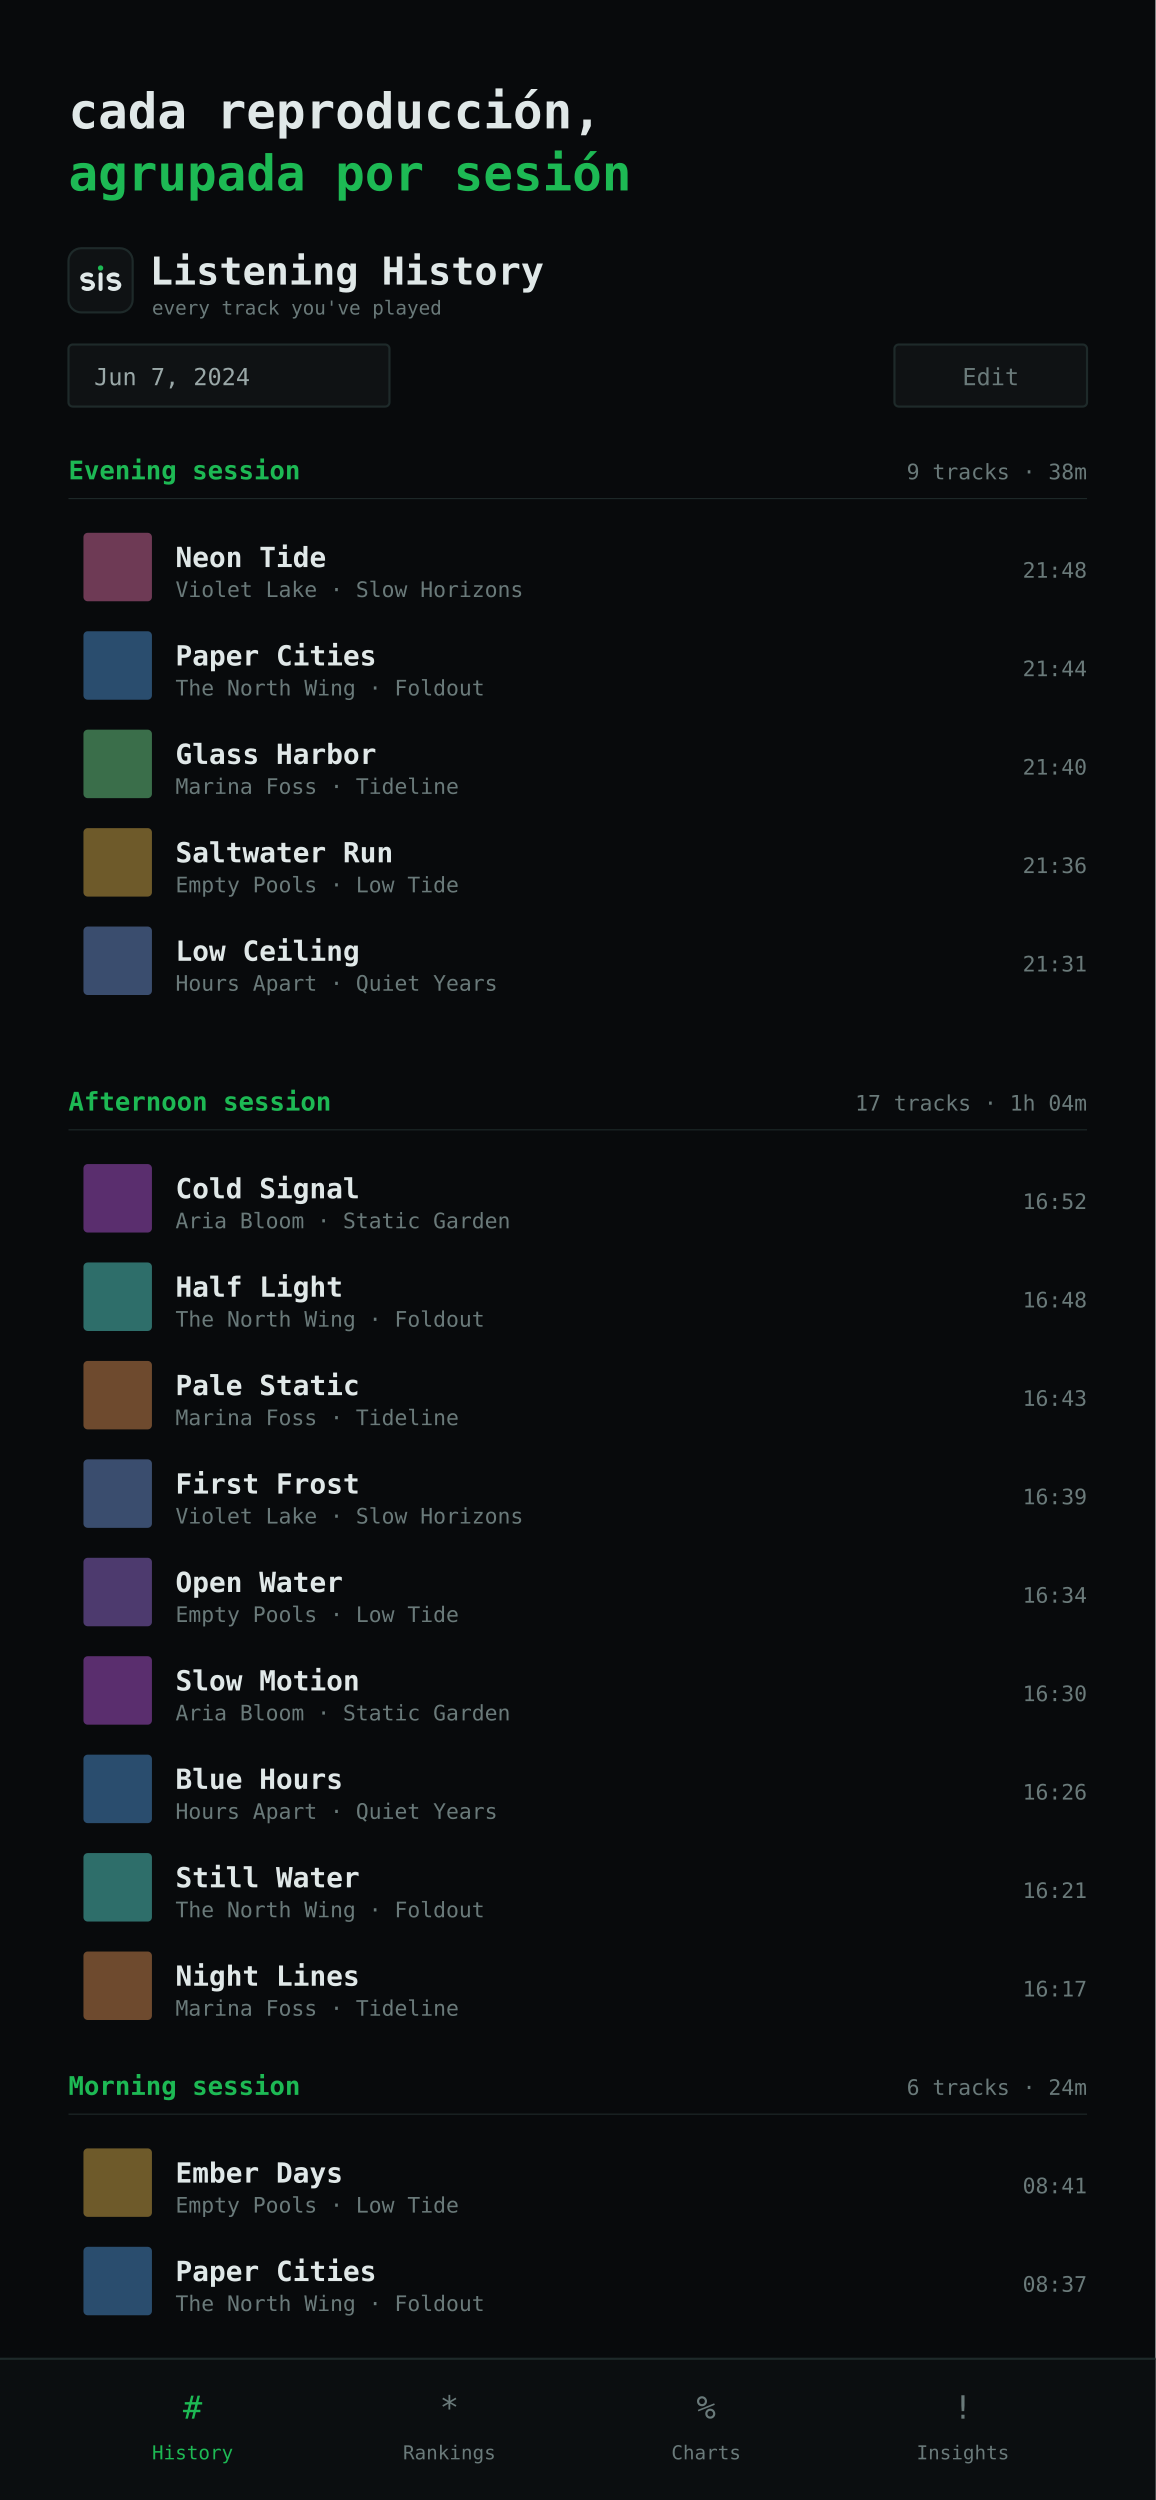
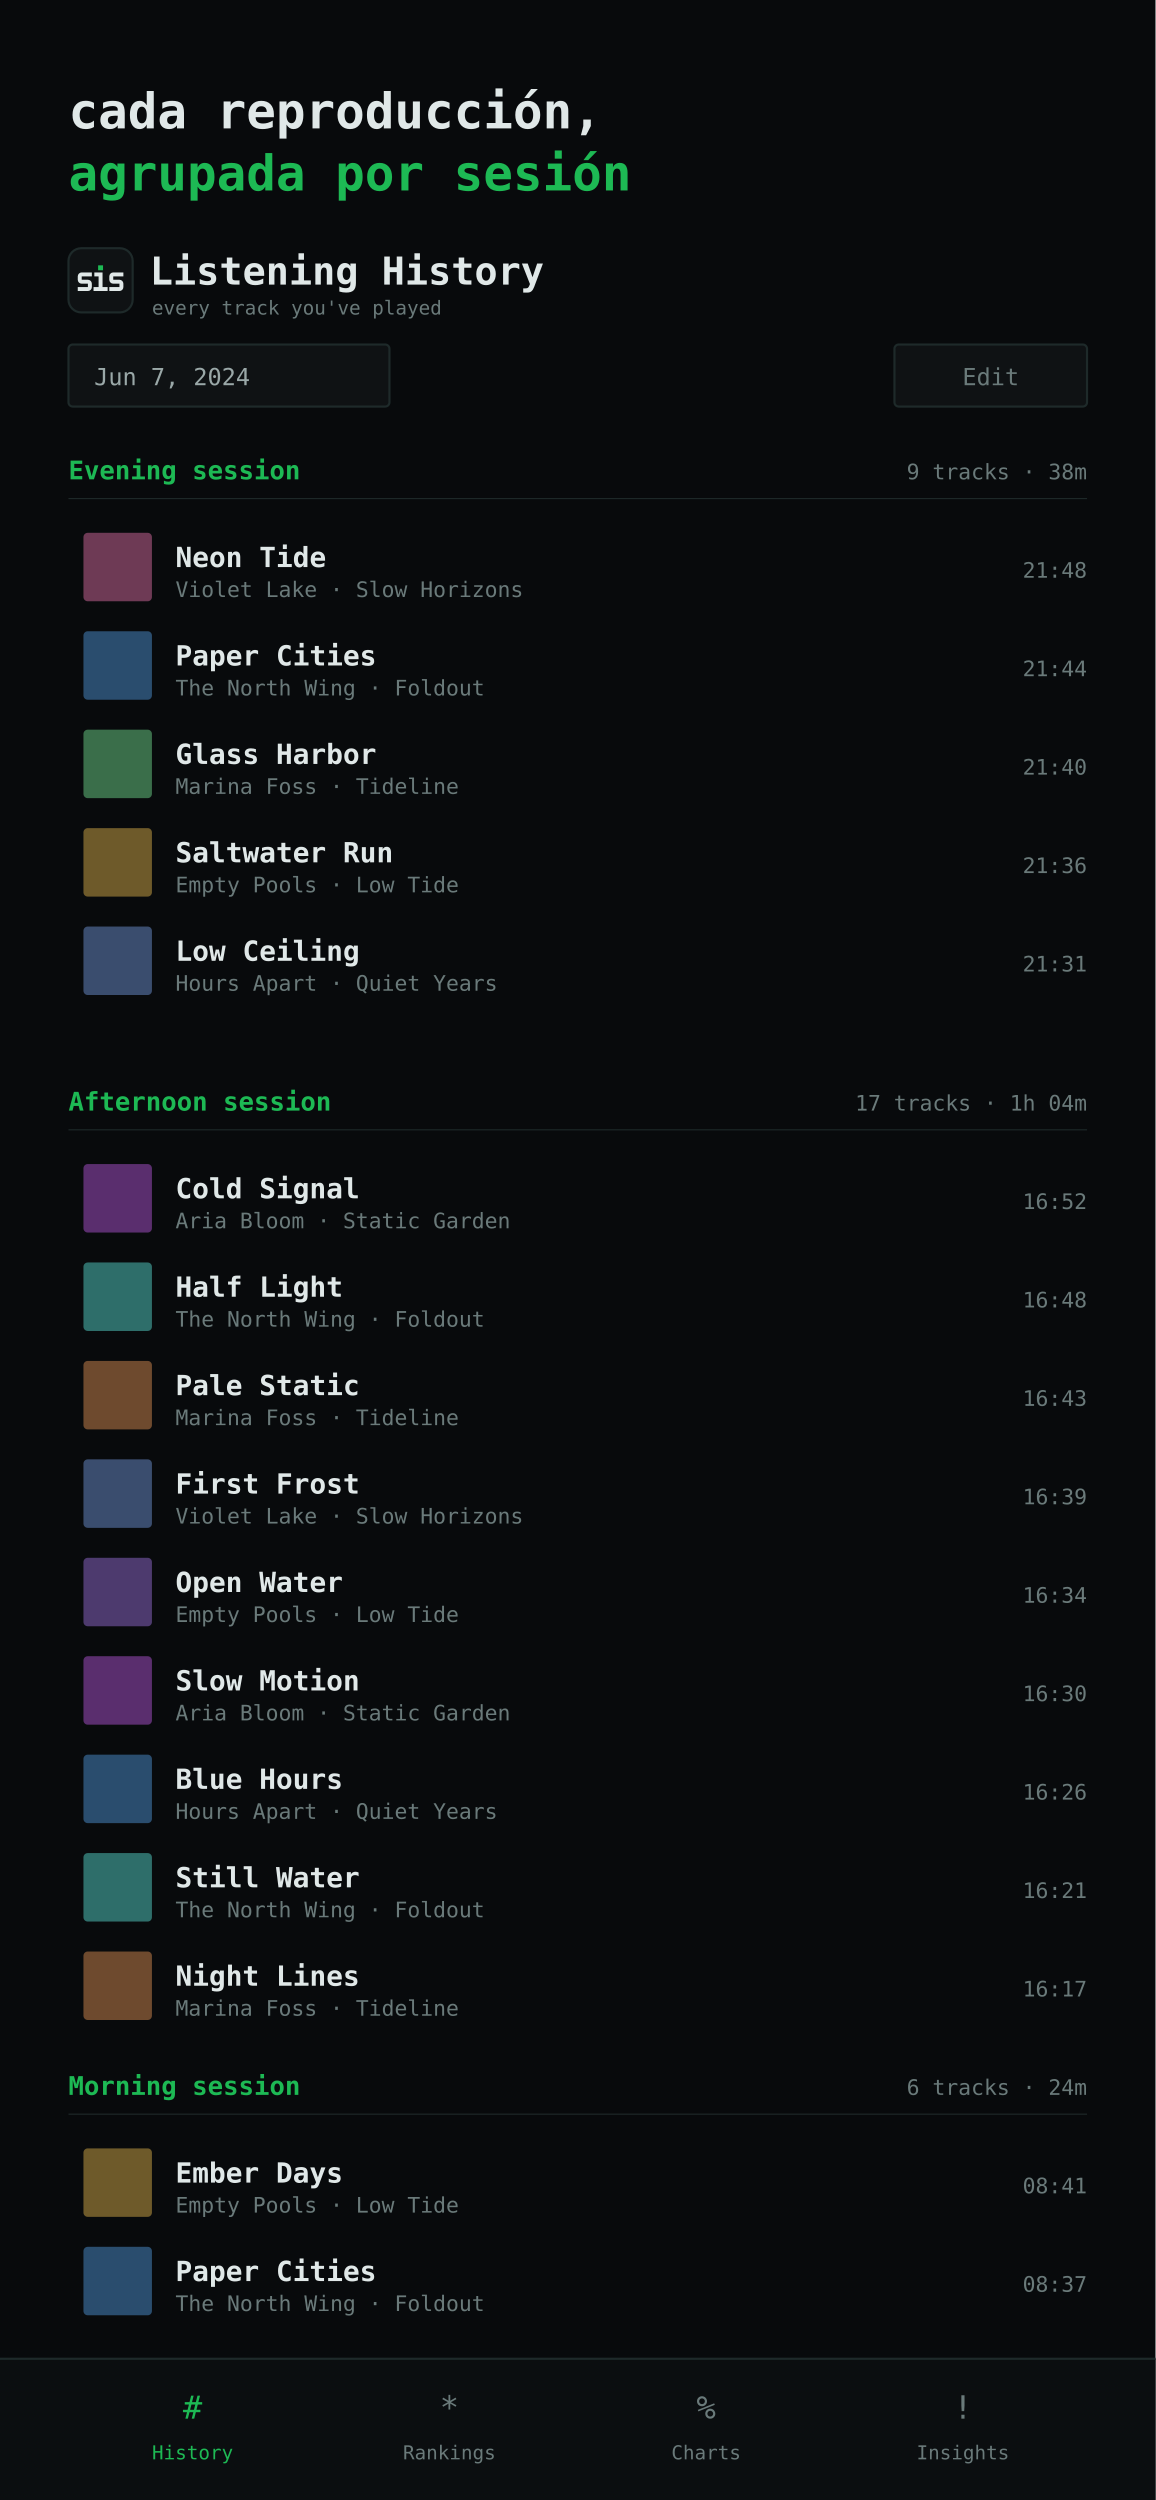
<svg xmlns="http://www.w3.org/2000/svg" width="1284" height="2778" viewBox="0 0 1080 2336.64" font-family="DejaVu Sans Mono, monospace">
  <rect width="1080" height="2336.64" fill="#080a0c" />
  <text x="64" y="120" font-size="46" font-weight="700" fill="#e0e8e8">cada reproducción,</text>
  <text x="64" y="178" font-size="46" font-weight="700" fill="#1db954">agrupada por sesión</text>
  <g transform="translate(0,232)">
    <rect x="64" y="0" width="60" height="60" rx="12" fill="#0f1214" stroke="#1e2a2a" stroke-width="2" />
-     <g transform="translate(74.59 16) scale(0.2641) translate(0 -16.12)">
-       <path d="M40.06 51.43A18.8 12.22 0 1 0 27 72.44A20 13.78 0 1 1 13.11 96.13M73.5 100V48M133.06 51.43A18.8 12.22 0 1 0 120 72.44A20 13.78 0 1 1 106.11 96.13" fill="none" stroke="#e0e8e8" stroke-width="14" stroke-linecap="round" stroke-linejoin="round" />
-       <circle cx="73.5" cy="25.62" r="9.5" fill="#1db954" />
+     <g transform="translate(72.68 16) scale(0.2632) translate(0 -15.8)">
+       <path d="M43 48H14A7 7 0 0 0 7 55V67A7 7 0 0 0 14 74H36A7 7 0 0 1 43 81V93A7 7 0 0 1 36 100H7M81 100V48M65.88 48H81M63 100H99M155 48H126A7 7 0 0 0 119 55V67A7 7 0 0 0 126 74H148A7 7 0 0 1 155 81V93A7 7 0 0 1 148 100H119" fill="none" stroke="#e0e8e8" stroke-width="14" stroke-linecap="square" stroke-linejoin="miter" />
+       <rect x="72.25" y="15.8" width="17.5" height="17.5" fill="#1db954" />
    </g>
    <text x="140" y="34" font-size="36" font-weight="700" fill="#e0e8e8">Listening History</text>
    <text x="142" y="62" font-size="18" fill="#6a7a7a">every track you've played</text>
  </g>
  <g transform="translate(64,322)">
    <rect x="0" y="0" width="300" height="58" rx="4" fill="#0f1214" stroke="#1e2a2a" stroke-width="2" />
    <text x="24" y="38" font-size="22" fill="#9aa8a8">Jun 7, 2024</text>
    <rect x="772" y="0" width="180" height="58" rx="4" fill="#0f1214" stroke="#1e2a2a" stroke-width="2" />
    <text x="862" y="38" font-size="22" fill="#6a7a7a" text-anchor="middle">Edit</text>
  </g>
  <g transform="translate(64,420)">
    <text x="0" y="28" font-size="24" font-weight="700" fill="#1db954">Evening session</text>
    <text x="952" y="28" font-size="20" fill="#6a7a7a" text-anchor="end">9 tracks · 38m</text>
    <line x1="0" y1="46" x2="952" y2="46" stroke="#1e2a2a" stroke-width="1" />
  </g>
  <g transform="translate(64,484)">
    <g>
      <rect x="14" y="14" width="64" height="64" rx="4" fill="#6e3a55" />
      <text x="100" y="46" font-size="26" font-weight="700" fill="#e0e8e8">Neon Tide</text>
      <text x="100" y="74" font-size="20" fill="#6a7a7a">Violet Lake · Slow Horizons</text>
      <text x="952" y="56" font-size="20" fill="#6a7a7a" text-anchor="end">21:48</text>
    </g>
    <g transform="translate(0,92)">
      <rect x="14" y="14" width="64" height="64" rx="4" fill="#2a4d6e" />
      <text x="100" y="46" font-size="26" font-weight="700" fill="#e0e8e8">Paper Cities</text>
      <text x="100" y="74" font-size="20" fill="#6a7a7a">The North Wing · Foldout</text>
      <text x="952" y="56" font-size="20" fill="#6a7a7a" text-anchor="end">21:44</text>
    </g>
    <g transform="translate(0,184)">
      <rect x="14" y="14" width="64" height="64" rx="4" fill="#3a6e4a" />
      <text x="100" y="46" font-size="26" font-weight="700" fill="#e0e8e8">Glass Harbor</text>
      <text x="100" y="74" font-size="20" fill="#6a7a7a">Marina Foss · Tideline</text>
      <text x="952" y="56" font-size="20" fill="#6a7a7a" text-anchor="end">21:40</text>
    </g>
    <g transform="translate(0,276)">
      <rect x="14" y="14" width="64" height="64" rx="4" fill="#6e5a2a" />
      <text x="100" y="46" font-size="26" font-weight="700" fill="#e0e8e8">Saltwater Run</text>
      <text x="100" y="74" font-size="20" fill="#6a7a7a">Empty Pools · Low Tide</text>
      <text x="952" y="56" font-size="20" fill="#6a7a7a" text-anchor="end">21:36</text>
    </g>
    <g transform="translate(0,368)">
      <rect x="14" y="14" width="64" height="64" rx="4" fill="#3a4d6e" />
      <text x="100" y="46" font-size="26" font-weight="700" fill="#e0e8e8">Low Ceiling</text>
      <text x="100" y="74" font-size="20" fill="#6a7a7a">Hours Apart · Quiet Years</text>
      <text x="952" y="56" font-size="20" fill="#6a7a7a" text-anchor="end">21:31</text>
    </g>
  </g>
  <g transform="translate(64,1010)">
    <text x="0" y="28" font-size="24" font-weight="700" fill="#1db954">Afternoon session</text>
    <text x="952" y="28" font-size="20" fill="#6a7a7a" text-anchor="end">17 tracks · 1h 04m</text>
    <line x1="0" y1="46" x2="952" y2="46" stroke="#1e2a2a" stroke-width="1" />
  </g>
  <g transform="translate(64,1074)">
    <g>
      <rect x="14" y="14" width="64" height="64" rx="4" fill="#5a2e6e" />
      <text x="100" y="46" font-size="26" font-weight="700" fill="#e0e8e8">Cold Signal</text>
      <text x="100" y="74" font-size="20" fill="#6a7a7a">Aria Bloom · Static Garden</text>
      <text x="952" y="56" font-size="20" fill="#6a7a7a" text-anchor="end">16:52</text>
    </g>
    <g transform="translate(0,92)">
      <rect x="14" y="14" width="64" height="64" rx="4" fill="#2e6e6a" />
      <text x="100" y="46" font-size="26" font-weight="700" fill="#e0e8e8">Half Light</text>
      <text x="100" y="74" font-size="20" fill="#6a7a7a">The North Wing · Foldout</text>
      <text x="952" y="56" font-size="20" fill="#6a7a7a" text-anchor="end">16:48</text>
    </g>
    <g transform="translate(0,184)">
      <rect x="14" y="14" width="64" height="64" rx="4" fill="#6e4a2e" />
      <text x="100" y="46" font-size="26" font-weight="700" fill="#e0e8e8">Pale Static</text>
      <text x="100" y="74" font-size="20" fill="#6a7a7a">Marina Foss · Tideline</text>
      <text x="952" y="56" font-size="20" fill="#6a7a7a" text-anchor="end">16:43</text>
    </g>
    <g transform="translate(0,276)">
      <rect x="14" y="14" width="64" height="64" rx="4" fill="#3a4d6e" />
      <text x="100" y="46" font-size="26" font-weight="700" fill="#e0e8e8">First Frost</text>
      <text x="100" y="74" font-size="20" fill="#6a7a7a">Violet Lake · Slow Horizons</text>
      <text x="952" y="56" font-size="20" fill="#6a7a7a" text-anchor="end">16:39</text>
    </g>
    <g transform="translate(0,368)">
      <rect x="14" y="14" width="64" height="64" rx="4" fill="#4d3a6e" />
      <text x="100" y="46" font-size="26" font-weight="700" fill="#e0e8e8">Open Water</text>
      <text x="100" y="74" font-size="20" fill="#6a7a7a">Empty Pools · Low Tide</text>
      <text x="952" y="56" font-size="20" fill="#6a7a7a" text-anchor="end">16:34</text>
    </g>
    <g transform="translate(0,460)">
      <rect x="14" y="14" width="64" height="64" rx="4" fill="#5a2e6e" />
      <text x="100" y="46" font-size="26" font-weight="700" fill="#e0e8e8">Slow Motion</text>
      <text x="100" y="74" font-size="20" fill="#6a7a7a">Aria Bloom · Static Garden</text>
      <text x="952" y="56" font-size="20" fill="#6a7a7a" text-anchor="end">16:30</text>
    </g>
    <g transform="translate(0,552)">
      <rect x="14" y="14" width="64" height="64" rx="4" fill="#2a4d6e" />
      <text x="100" y="46" font-size="26" font-weight="700" fill="#e0e8e8">Blue Hours</text>
      <text x="100" y="74" font-size="20" fill="#6a7a7a">Hours Apart · Quiet Years</text>
      <text x="952" y="56" font-size="20" fill="#6a7a7a" text-anchor="end">16:26</text>
    </g>
    <g transform="translate(0,644)">
      <rect x="14" y="14" width="64" height="64" rx="4" fill="#2e6e6a" />
      <text x="100" y="46" font-size="26" font-weight="700" fill="#e0e8e8">Still Water</text>
      <text x="100" y="74" font-size="20" fill="#6a7a7a">The North Wing · Foldout</text>
      <text x="952" y="56" font-size="20" fill="#6a7a7a" text-anchor="end">16:21</text>
    </g>
    <g transform="translate(0,736)">
      <rect x="14" y="14" width="64" height="64" rx="4" fill="#6e4a2e" />
      <text x="100" y="46" font-size="26" font-weight="700" fill="#e0e8e8">Night Lines</text>
      <text x="100" y="74" font-size="20" fill="#6a7a7a">Marina Foss · Tideline</text>
      <text x="952" y="56" font-size="20" fill="#6a7a7a" text-anchor="end">16:17</text>
    </g>
  </g>
  <g transform="translate(64,1930)">
    <text x="0" y="28" font-size="24" font-weight="700" fill="#1db954">Morning session</text>
    <text x="952" y="28" font-size="20" fill="#6a7a7a" text-anchor="end">6 tracks · 24m</text>
    <line x1="0" y1="46" x2="952" y2="46" stroke="#1e2a2a" stroke-width="1" />
  </g>
  <g transform="translate(64,1994)">
    <g transform="translate(0,0)">
      <rect x="14" y="14" width="64" height="64" rx="4" fill="#6e5a2a" />
      <text x="100" y="46" font-size="26" font-weight="700" fill="#e0e8e8">Ember Days</text>
      <text x="100" y="74" font-size="20" fill="#6a7a7a">Empty Pools · Low Tide</text>
      <text x="952" y="56" font-size="20" fill="#6a7a7a" text-anchor="end">08:41</text>
    </g>
    <g transform="translate(0,92)">
      <rect x="14" y="14" width="64" height="64" rx="4" fill="#2a4d6e" />
      <text x="100" y="46" font-size="26" font-weight="700" fill="#e0e8e8">Paper Cities</text>
      <text x="100" y="74" font-size="20" fill="#6a7a7a">The North Wing · Foldout</text>
      <text x="952" y="56" font-size="20" fill="#6a7a7a" text-anchor="end">08:37</text>
    </g>
  </g>
  <g transform="translate(0,2204.64)">
    <rect x="0" y="0" width="1080" height="132" fill="#0b0e10" />
    <line x1="0" y1="0" x2="1080" y2="0" stroke="#1e2a2a" stroke-width="2" />
    <g text-anchor="middle">
      <text x="180" y="56" font-size="30" fill="#1db954">#</text>
      <text x="180" y="94" font-size="18" fill="#1db954">History</text>
      <text x="420" y="56" font-size="30" fill="#6a7a7a">*</text>
      <text x="420" y="94" font-size="18" fill="#6a7a7a">Rankings</text>
      <text x="660" y="56" font-size="30" fill="#6a7a7a">%</text>
      <text x="660" y="94" font-size="18" fill="#6a7a7a">Charts</text>
      <text x="900" y="56" font-size="30" fill="#6a7a7a">!</text>
      <text x="900" y="94" font-size="18" fill="#6a7a7a">Insights</text>
    </g>
  </g>
</svg>
